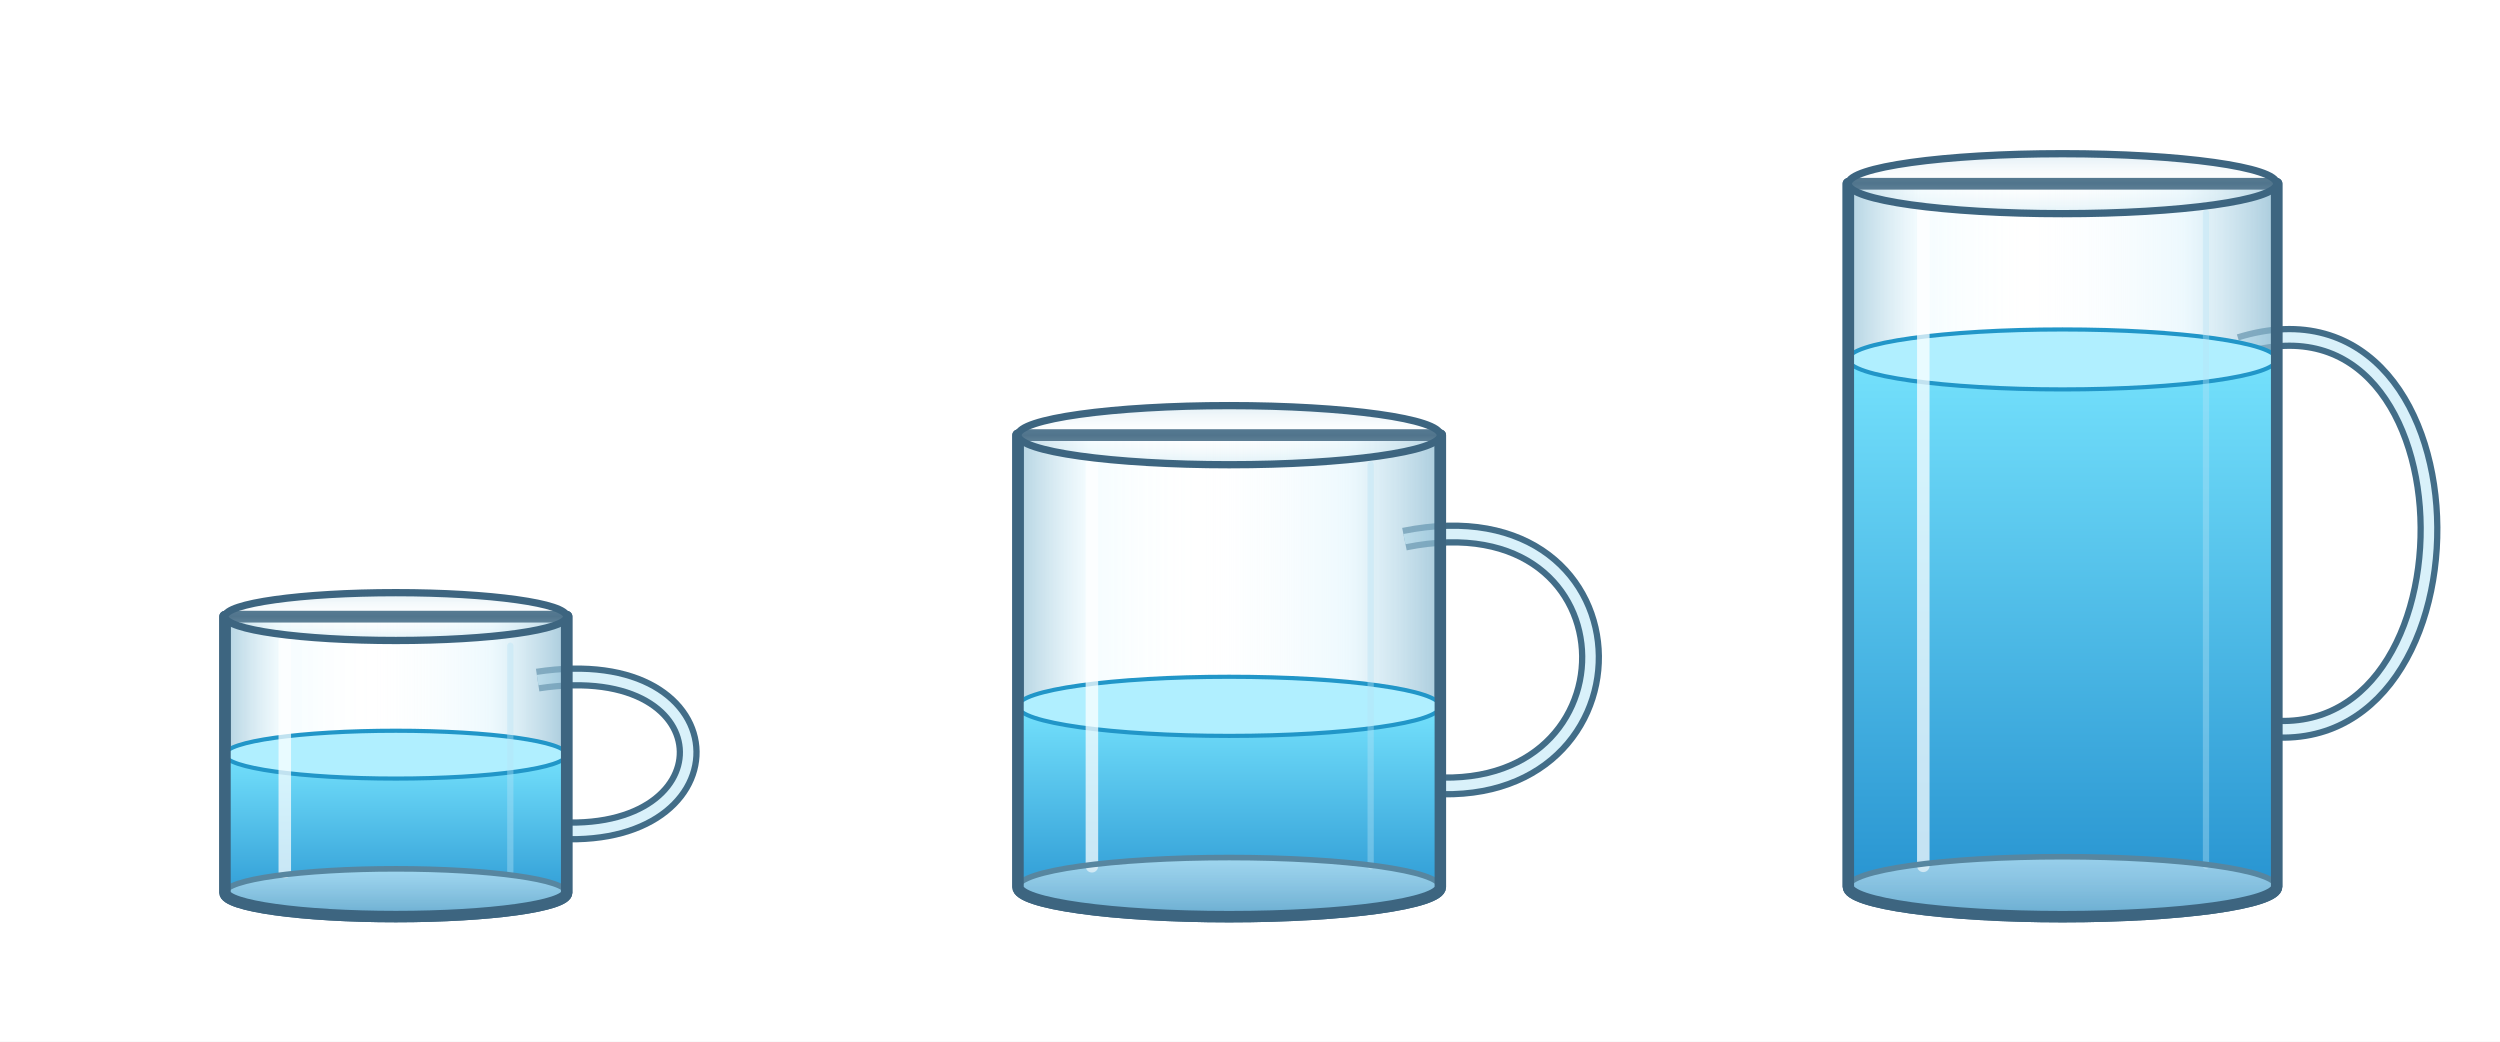
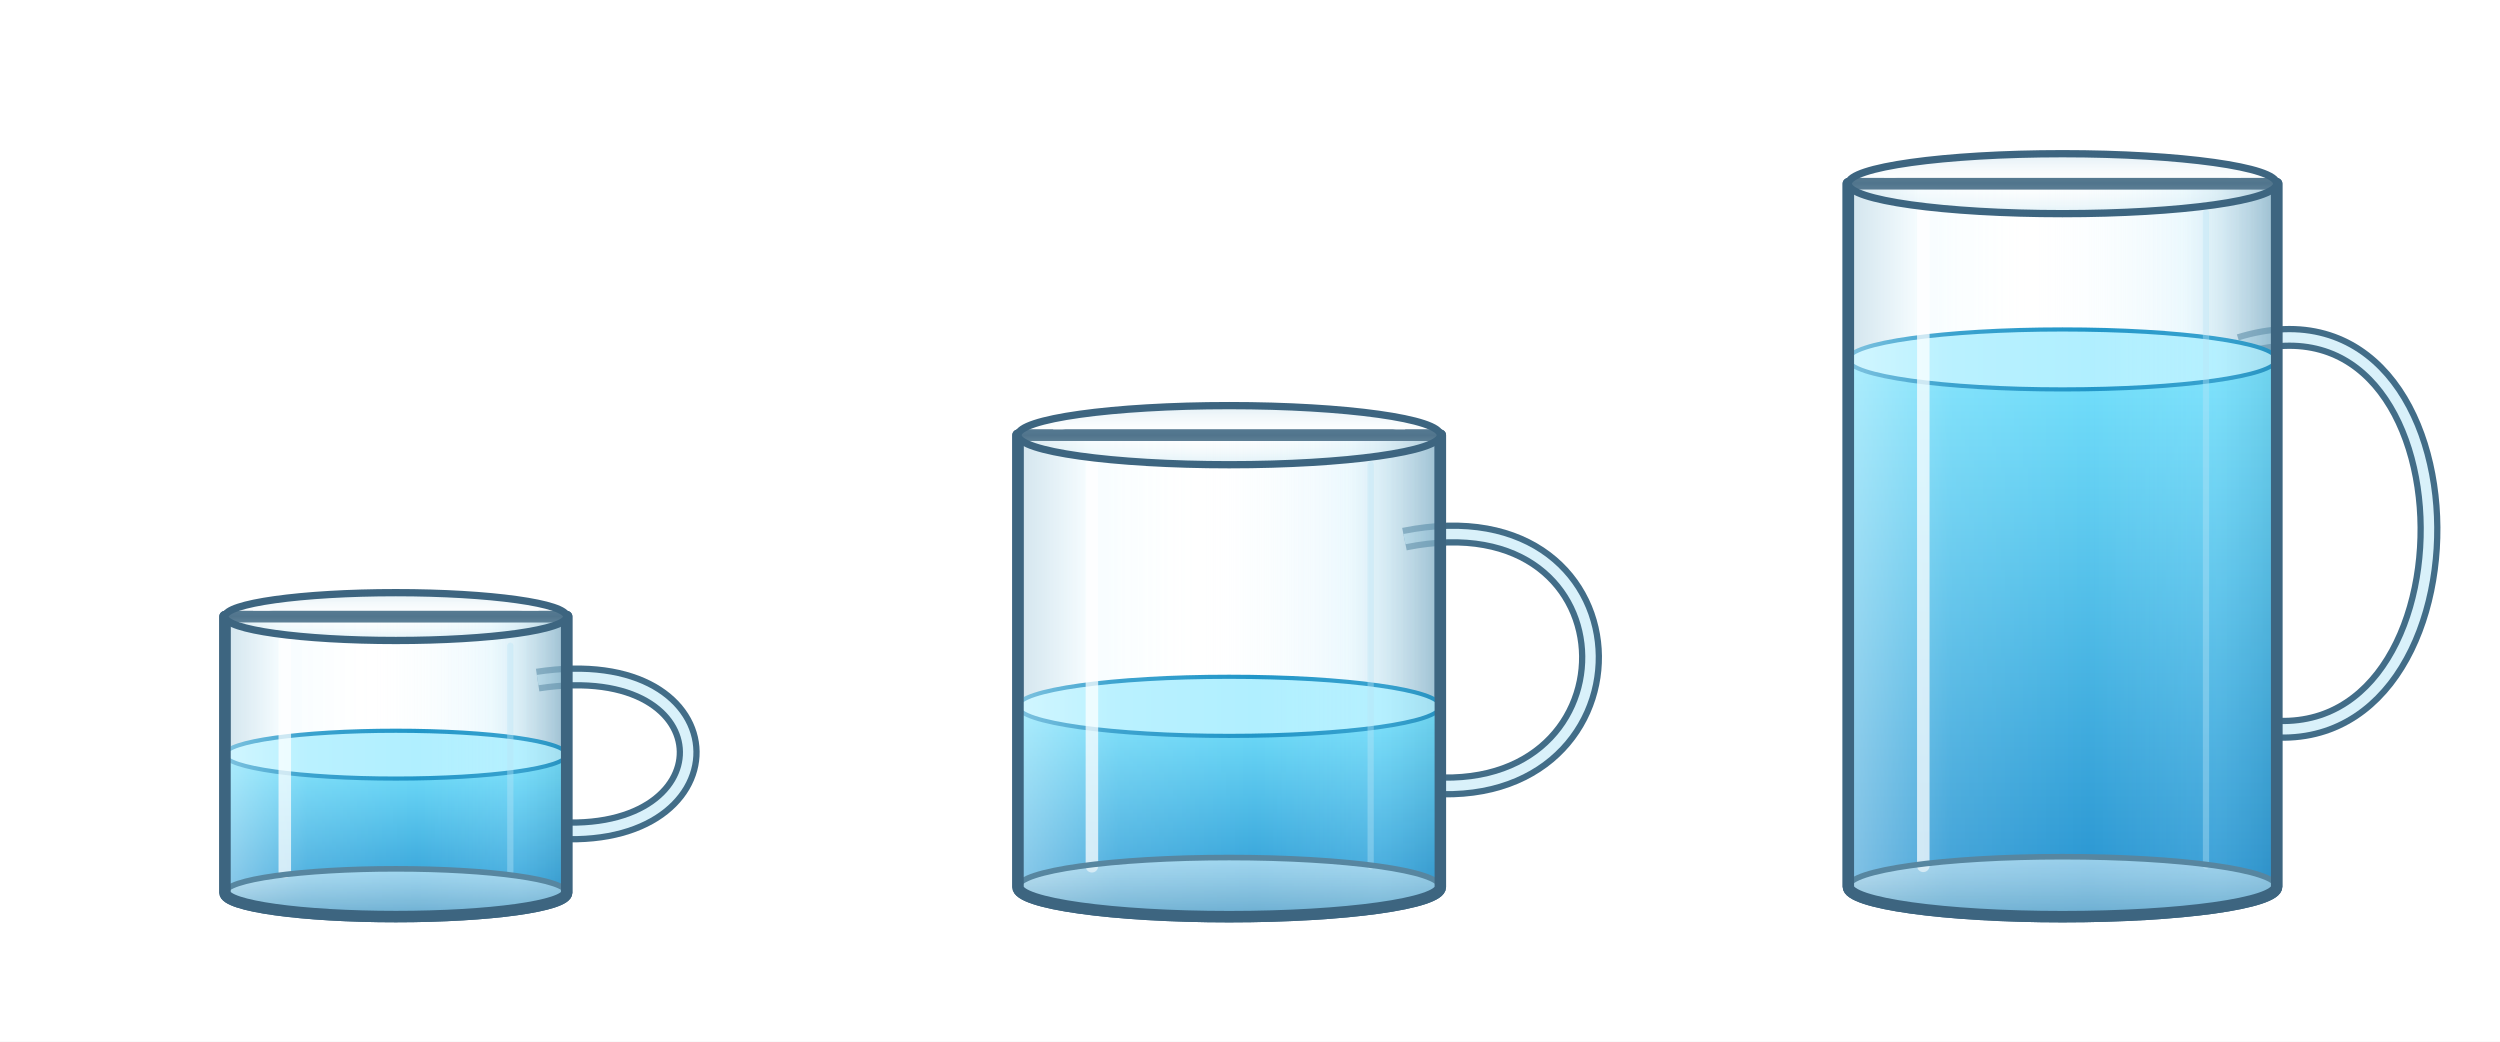
<svg xmlns="http://www.w3.org/2000/svg" width="1200" height="500" viewBox="0 0 1200 500">
  <defs>
    <linearGradient id="glass">
      <stop stop-color="#91bfd5" stop-opacity=".7" />
      <stop offset=".17" stop-color="#eafaff" stop-opacity=".5" />
      <stop offset=".43" stop-color="white" stop-opacity=".12" />
      <stop offset=".78" stop-color="#d8f2fc" stop-opacity=".45" />
      <stop offset="1" stop-color="#8bb9d0" stop-opacity=".75" />
    </linearGradient>
    <linearGradient id="water" x2="0" y2="1">
      <stop stop-color="#74e1fc" />
      <stop offset="1" stop-color="#238fce" />
    </linearGradient>
    <linearGradient id="baseGlass" x2="0" y2="1">
      <stop stop-color="#f1fcff" stop-opacity=".55" />
      <stop offset="1" stop-color="#86b8d0" stop-opacity=".7" />
    </linearGradient>
    <linearGradient id="rim" x2="0" y2="1">
      <stop stop-color="#9cc9dc" stop-opacity=".3" />
      <stop offset=".5" stop-color="white" stop-opacity=".1" />
      <stop offset="1" stop-color="#bce0ed" stop-opacity=".45" />
    </linearGradient>
+     <linearGradient id="brillo">
+       <stop stop-color="white" stop-opacity=".42" />
+       <stop offset=".24" stop-color="white" stop-opacity=".12" />
+       <stop offset=".56" stop-color="white" stop-opacity="0" />
+       <stop offset=".86" stop-color="#d6f5ff" stop-opacity=".12" />
+       <stop offset="1" stop-color="#456f89" stop-opacity=".14" />
+     </linearGradient>
  </defs>
  <rect width="1200" height="500" fill="white" />
  <defs>
    <clipPath id="body0">
      <path d="M107.996,428.519 L107.996,427.139 L107.996,425.758 L107.996,424.377 L107.996,422.996 L107.996,421.615 L107.996,420.234 L107.996,418.853 L107.996,417.472 L107.996,416.091 L107.996,414.711 L107.996,413.33 L107.996,411.949 L107.996,410.568 L107.996,409.187 L107.996,407.806 L107.996,406.425 L107.996,405.044 L107.996,403.663 L107.996,402.282 L107.996,400.901 L107.996,399.521 L107.996,398.14 L107.996,396.759 L107.996,395.378 L107.996,393.997 L107.996,392.616 L107.996,391.235 L107.996,389.854 L107.996,388.473 L107.996,387.092 L107.996,385.711 L107.996,384.33 L107.996,382.95 L107.996,381.569 L107.996,380.188 L107.996,378.807 L107.996,377.426 L107.996,376.045 L107.996,374.664 L107.996,373.283 L107.996,371.902 L107.996,370.522 L107.996,369.141 L107.996,367.76 L107.996,366.379 L107.996,364.998 L107.996,363.617 L107.996,362.236 L107.996,360.855 L107.996,359.474 L107.996,358.093 L107.996,356.712 L107.996,355.332 L107.996,353.951 L107.996,352.57 L107.996,351.189 L107.996,349.808 L107.996,348.427 L107.996,347.046 L107.996,345.665 L107.996,344.284 L107.996,342.903 L107.996,341.522 L107.996,340.142 L107.996,338.761 L107.996,337.38 L107.996,335.999 L107.996,334.618 L107.996,333.237 L107.996,331.856 L107.996,330.475 L107.996,329.094 L107.996,327.713 L107.996,326.332 L107.996,324.952 L107.996,323.571 L107.996,322.19 L107.996,320.809 L107.996,319.428 L107.996,318.047 L107.996,316.666 L107.996,315.285 L107.996,313.904 L107.996,312.524 L107.996,311.143 L107.996,309.762 L107.996,308.381 L107.996,307 L107.996,305.619 L107.996,304.238 L107.996,302.857 L107.996,301.476 L107.996,300.095 L107.996,298.714 L107.996,297.334 L107.996,295.953 L272.003,295.953 L272.003,297.334 L272.003,298.714 L272.003,300.095 L272.003,301.476 L272.003,302.857 L272.003,304.238 L272.003,305.619 L272.003,307 L272.003,308.381 L272.003,309.762 L272.003,311.143 L272.003,312.524 L272.003,313.904 L272.003,315.285 L272.003,316.666 L272.003,318.047 L272.003,319.428 L272.003,320.809 L272.003,322.19 L272.003,323.571 L272.003,324.952 L272.003,326.332 L272.003,327.713 L272.003,329.094 L272.003,330.475 L272.003,331.856 L272.003,333.237 L272.003,334.618 L272.003,335.999 L272.003,337.38 L272.003,338.761 L272.003,340.142 L272.003,341.522 L272.003,342.903 L272.003,344.284 L272.003,345.665 L272.003,347.046 L272.003,348.427 L272.003,349.808 L272.003,351.189 L272.003,352.57 L272.003,353.951 L272.003,355.332 L272.003,356.712 L272.003,358.093 L272.003,359.474 L272.003,360.855 L272.003,362.236 L272.003,363.617 L272.003,364.998 L272.003,366.379 L272.003,367.76 L272.003,369.141 L272.003,370.522 L272.003,371.902 L272.003,373.283 L272.003,374.664 L272.003,376.045 L272.003,377.426 L272.003,378.807 L272.003,380.188 L272.003,381.569 L272.003,382.95 L272.003,384.33 L272.003,385.711 L272.003,387.092 L272.003,388.473 L272.003,389.854 L272.003,391.235 L272.003,392.616 L272.003,393.997 L272.003,395.378 L272.003,396.759 L272.003,398.14 L272.003,399.521 L272.003,400.901 L272.003,402.282 L272.003,403.663 L272.003,405.044 L272.003,406.425 L272.003,407.806 L272.003,409.187 L272.003,410.568 L272.003,411.949 L272.003,413.33 L272.003,414.711 L272.003,416.091 L272.003,417.472 L272.003,418.853 L272.003,420.234 L272.003,421.615 L272.003,422.996 L272.003,424.377 L272.003,425.758 L272.003,427.139 L272.003,428.519 A82.004,11.48 0 0 1 107.996,428.519 Z" />
    </clipPath>
  </defs>
  <path d="M258.063,326.443 C354.007,311.861 354.007,408.635 260.523,398.029" fill="none" stroke="#426d88" stroke-width="11" />
  <path d="M258.063,326.443 C354.007,311.861 354.007,408.635 260.523,398.029" fill="none" stroke="#d9f1fa" stroke-width="5" />
  <path d="M107.996,428.519 L107.996,427.139 L107.996,425.758 L107.996,424.377 L107.996,422.996 L107.996,421.615 L107.996,420.234 L107.996,418.853 L107.996,417.472 L107.996,416.091 L107.996,414.711 L107.996,413.33 L107.996,411.949 L107.996,410.568 L107.996,409.187 L107.996,407.806 L107.996,406.425 L107.996,405.044 L107.996,403.663 L107.996,402.282 L107.996,400.901 L107.996,399.521 L107.996,398.14 L107.996,396.759 L107.996,395.378 L107.996,393.997 L107.996,392.616 L107.996,391.235 L107.996,389.854 L107.996,388.473 L107.996,387.092 L107.996,385.711 L107.996,384.33 L107.996,382.95 L107.996,381.569 L107.996,380.188 L107.996,378.807 L107.996,377.426 L107.996,376.045 L107.996,374.664 L107.996,373.283 L107.996,371.902 L107.996,370.522 L107.996,369.141 L107.996,367.76 L107.996,366.379 L107.996,364.998 L107.996,363.617 L107.996,362.236 L107.996,360.855 L107.996,359.474 L107.996,358.093 L107.996,356.712 L107.996,355.332 L107.996,353.951 L107.996,352.57 L107.996,351.189 L107.996,349.808 L107.996,348.427 L107.996,347.046 L107.996,345.665 L107.996,344.284 L107.996,342.903 L107.996,341.522 L107.996,340.142 L107.996,338.761 L107.996,337.38 L107.996,335.999 L107.996,334.618 L107.996,333.237 L107.996,331.856 L107.996,330.475 L107.996,329.094 L107.996,327.713 L107.996,326.332 L107.996,324.952 L107.996,323.571 L107.996,322.19 L107.996,320.809 L107.996,319.428 L107.996,318.047 L107.996,316.666 L107.996,315.285 L107.996,313.904 L107.996,312.524 L107.996,311.143 L107.996,309.762 L107.996,308.381 L107.996,307 L107.996,305.619 L107.996,304.238 L107.996,302.857 L107.996,301.476 L107.996,300.095 L107.996,298.714 L107.996,297.334 L107.996,295.953 L272.003,295.953 L272.003,297.334 L272.003,298.714 L272.003,300.095 L272.003,301.476 L272.003,302.857 L272.003,304.238 L272.003,305.619 L272.003,307 L272.003,308.381 L272.003,309.762 L272.003,311.143 L272.003,312.524 L272.003,313.904 L272.003,315.285 L272.003,316.666 L272.003,318.047 L272.003,319.428 L272.003,320.809 L272.003,322.19 L272.003,323.571 L272.003,324.952 L272.003,326.332 L272.003,327.713 L272.003,329.094 L272.003,330.475 L272.003,331.856 L272.003,333.237 L272.003,334.618 L272.003,335.999 L272.003,337.38 L272.003,338.761 L272.003,340.142 L272.003,341.522 L272.003,342.903 L272.003,344.284 L272.003,345.665 L272.003,347.046 L272.003,348.427 L272.003,349.808 L272.003,351.189 L272.003,352.57 L272.003,353.951 L272.003,355.332 L272.003,356.712 L272.003,358.093 L272.003,359.474 L272.003,360.855 L272.003,362.236 L272.003,363.617 L272.003,364.998 L272.003,366.379 L272.003,367.76 L272.003,369.141 L272.003,370.522 L272.003,371.902 L272.003,373.283 L272.003,374.664 L272.003,376.045 L272.003,377.426 L272.003,378.807 L272.003,380.188 L272.003,381.569 L272.003,382.95 L272.003,384.33 L272.003,385.711 L272.003,387.092 L272.003,388.473 L272.003,389.854 L272.003,391.235 L272.003,392.616 L272.003,393.997 L272.003,395.378 L272.003,396.759 L272.003,398.14 L272.003,399.521 L272.003,400.901 L272.003,402.282 L272.003,403.663 L272.003,405.044 L272.003,406.425 L272.003,407.806 L272.003,409.187 L272.003,410.568 L272.003,411.949 L272.003,413.33 L272.003,414.711 L272.003,416.091 L272.003,417.472 L272.003,418.853 L272.003,420.234 L272.003,421.615 L272.003,422.996 L272.003,424.377 L272.003,425.758 L272.003,427.139 L272.003,428.519 A82.004,11.48 0 0 1 107.996,428.519 Z" fill="url(#glass)" stroke="#3d6580" stroke-width="5.5" stroke-linejoin="round" />
  <g clip-path="url(#body0)">
    <rect x="0" y="362.236" width="400" height="81.764" fill="url(#water)" />
    <ellipse cx="190" cy="362.236" rx="82.004" ry="11.48" fill="#b0efff" stroke="#2196c8" stroke-width="2" />
    <path d="M136.698 307.953 L136.698 418.519" stroke="white" stroke-opacity=".72" stroke-width="6" stroke-linecap="round" />
    <path d="M244.942 309.953 L244.942 418.519" stroke="#b5e3f6" stroke-opacity=".38" stroke-width="3" stroke-linecap="round" />
  </g>
+   <g aria-hidden="true" clip-path="url(#body0)">
+     <rect x="107.996" y="295.953" width="164.007" height="144.047" fill="url(#brillo)" />
+   </g>
+   <path d="M122.757,293.656 A68.883,7.462 0 0 1 257.243,293.656" fill="none" stroke="white" stroke-opacity=".9" stroke-width="2.8" stroke-linecap="round" />
  <ellipse data-base="true" cx="190" cy="428.519" rx="82.004" ry="11.48" fill="url(#baseGlass)" stroke="#5786a0" stroke-width="2.7" />
  <path d="M107.996,428.519 L107.996,427.139 L107.996,425.758 L107.996,424.377 L107.996,422.996 L107.996,421.615 L107.996,420.234 L107.996,418.853 L107.996,417.472 L107.996,416.091 L107.996,414.711 L107.996,413.33 L107.996,411.949 L107.996,410.568 L107.996,409.187 L107.996,407.806 L107.996,406.425 L107.996,405.044 L107.996,403.663 L107.996,402.282 L107.996,400.901 L107.996,399.521 L107.996,398.14 L107.996,396.759 L107.996,395.378 L107.996,393.997 L107.996,392.616 L107.996,391.235 L107.996,389.854 L107.996,388.473 L107.996,387.092 L107.996,385.711 L107.996,384.33 L107.996,382.95 L107.996,381.569 L107.996,380.188 L107.996,378.807 L107.996,377.426 L107.996,376.045 L107.996,374.664 L107.996,373.283 L107.996,371.902 L107.996,370.522 L107.996,369.141 L107.996,367.76 L107.996,366.379 L107.996,364.998 L107.996,363.617 L107.996,362.236 L107.996,360.855 L107.996,359.474 L107.996,358.093 L107.996,356.712 L107.996,355.332 L107.996,353.951 L107.996,352.57 L107.996,351.189 L107.996,349.808 L107.996,348.427 L107.996,347.046 L107.996,345.665 L107.996,344.284 L107.996,342.903 L107.996,341.522 L107.996,340.142 L107.996,338.761 L107.996,337.38 L107.996,335.999 L107.996,334.618 L107.996,333.237 L107.996,331.856 L107.996,330.475 L107.996,329.094 L107.996,327.713 L107.996,326.332 L107.996,324.952 L107.996,323.571 L107.996,322.19 L107.996,320.809 L107.996,319.428 L107.996,318.047 L107.996,316.666 L107.996,315.285 L107.996,313.904 L107.996,312.524 L107.996,311.143 L107.996,309.762 L107.996,308.381 L107.996,307 L107.996,305.619 L107.996,304.238 L107.996,302.857 L107.996,301.476 L107.996,300.095 L107.996,298.714 L107.996,297.334 L107.996,295.953 L272.003,295.953 L272.003,297.334 L272.003,298.714 L272.003,300.095 L272.003,301.476 L272.003,302.857 L272.003,304.238 L272.003,305.619 L272.003,307 L272.003,308.381 L272.003,309.762 L272.003,311.143 L272.003,312.524 L272.003,313.904 L272.003,315.285 L272.003,316.666 L272.003,318.047 L272.003,319.428 L272.003,320.809 L272.003,322.19 L272.003,323.571 L272.003,324.952 L272.003,326.332 L272.003,327.713 L272.003,329.094 L272.003,330.475 L272.003,331.856 L272.003,333.237 L272.003,334.618 L272.003,335.999 L272.003,337.38 L272.003,338.761 L272.003,340.142 L272.003,341.522 L272.003,342.903 L272.003,344.284 L272.003,345.665 L272.003,347.046 L272.003,348.427 L272.003,349.808 L272.003,351.189 L272.003,352.57 L272.003,353.951 L272.003,355.332 L272.003,356.712 L272.003,358.093 L272.003,359.474 L272.003,360.855 L272.003,362.236 L272.003,363.617 L272.003,364.998 L272.003,366.379 L272.003,367.76 L272.003,369.141 L272.003,370.522 L272.003,371.902 L272.003,373.283 L272.003,374.664 L272.003,376.045 L272.003,377.426 L272.003,378.807 L272.003,380.188 L272.003,381.569 L272.003,382.95 L272.003,384.33 L272.003,385.711 L272.003,387.092 L272.003,388.473 L272.003,389.854 L272.003,391.235 L272.003,392.616 L272.003,393.997 L272.003,395.378 L272.003,396.759 L272.003,398.14 L272.003,399.521 L272.003,400.901 L272.003,402.282 L272.003,403.663 L272.003,405.044 L272.003,406.425 L272.003,407.806 L272.003,409.187 L272.003,410.568 L272.003,411.949 L272.003,413.33 L272.003,414.711 L272.003,416.091 L272.003,417.472 L272.003,418.853 L272.003,420.234 L272.003,421.615 L272.003,422.996 L272.003,424.377 L272.003,425.758 L272.003,427.139 L272.003,428.519 A82.004,11.48 0 0 1 107.996,428.519 Z" fill="none" stroke="#3d6580" stroke-width="5.5" stroke-linejoin="round" />
  <ellipse cx="190" cy="295.953" rx="82.004" ry="11.48" fill="url(#rim)" stroke="#3d6580" stroke-width="3.5" />
  <defs>
    <clipPath id="body1">
      <path d="M488.642,425.81 L488.642,423.55 L488.642,421.291 L488.642,419.031 L488.642,416.771 L488.642,414.512 L488.642,412.252 L488.642,409.992 L488.642,407.733 L488.642,405.473 L488.642,403.213 L488.642,400.954 L488.642,398.694 L488.642,396.434 L488.642,394.175 L488.642,391.915 L488.642,389.655 L488.642,387.396 L488.642,385.136 L488.642,382.876 L488.642,380.617 L488.642,378.357 L488.642,376.097 L488.642,373.838 L488.642,371.578 L488.642,369.318 L488.642,367.059 L488.642,364.799 L488.642,362.539 L488.642,360.28 L488.642,358.02 L488.642,355.76 L488.642,353.501 L488.642,351.241 L488.642,348.981 L488.642,346.722 L488.642,344.462 L488.642,342.202 L488.642,339.943 L488.642,337.683 L488.642,335.423 L488.642,333.164 L488.642,330.904 L488.642,328.644 L488.642,326.385 L488.642,324.125 L488.642,321.865 L488.642,319.606 L488.642,317.346 L488.642,315.086 L488.642,312.827 L488.642,310.567 L488.642,308.307 L488.642,306.048 L488.642,303.788 L488.642,301.528 L488.642,299.269 L488.642,297.009 L488.642,294.749 L488.642,292.49 L488.642,290.23 L488.642,287.97 L488.642,285.711 L488.642,283.451 L488.642,281.191 L488.642,278.932 L488.642,276.672 L488.642,274.412 L488.642,272.153 L488.642,269.893 L488.642,267.633 L488.642,265.374 L488.642,263.114 L488.642,260.854 L488.642,258.595 L488.642,256.335 L488.642,254.075 L488.642,251.816 L488.642,249.556 L488.642,247.296 L488.642,245.037 L488.642,242.777 L488.642,240.518 L488.642,238.258 L488.642,235.998 L488.642,233.738 L488.642,231.479 L488.642,229.219 L488.642,226.959 L488.642,224.7 L488.642,222.44 L488.642,220.18 L488.642,217.921 L488.642,215.661 L488.642,213.401 L488.642,211.142 L488.642,208.882 L691.358,208.882 L691.358,211.142 L691.358,213.401 L691.358,215.661 L691.358,217.921 L691.358,220.18 L691.358,222.44 L691.358,224.7 L691.358,226.959 L691.358,229.219 L691.358,231.479 L691.358,233.738 L691.358,235.998 L691.358,238.258 L691.358,240.518 L691.358,242.777 L691.358,245.037 L691.358,247.296 L691.358,249.556 L691.358,251.816 L691.358,254.075 L691.358,256.335 L691.358,258.595 L691.358,260.854 L691.358,263.114 L691.358,265.374 L691.358,267.633 L691.358,269.893 L691.358,272.153 L691.358,274.412 L691.358,276.672 L691.358,278.932 L691.358,281.191 L691.358,283.451 L691.358,285.711 L691.358,287.97 L691.358,290.23 L691.358,292.49 L691.358,294.749 L691.358,297.009 L691.358,299.269 L691.358,301.528 L691.358,303.788 L691.358,306.048 L691.358,308.307 L691.358,310.567 L691.358,312.827 L691.358,315.086 L691.358,317.346 L691.358,319.606 L691.358,321.865 L691.358,324.125 L691.358,326.385 L691.358,328.644 L691.358,330.904 L691.358,333.164 L691.358,335.423 L691.358,337.683 L691.358,339.943 L691.358,342.202 L691.358,344.462 L691.358,346.722 L691.358,348.981 L691.358,351.241 L691.358,353.501 L691.358,355.76 L691.358,358.02 L691.358,360.28 L691.358,362.539 L691.358,364.799 L691.358,367.059 L691.358,369.318 L691.358,371.578 L691.358,373.838 L691.358,376.097 L691.358,378.357 L691.358,380.617 L691.358,382.876 L691.358,385.136 L691.358,387.396 L691.358,389.655 L691.358,391.915 L691.358,394.175 L691.358,396.434 L691.358,398.694 L691.358,400.954 L691.358,403.213 L691.358,405.473 L691.358,407.733 L691.358,409.992 L691.358,412.252 L691.358,414.512 L691.358,416.771 L691.358,419.031 L691.358,421.291 L691.358,423.55 L691.358,425.81 A101.358,14.19 0 0 1 488.642,425.81 Z" />
    </clipPath>
  </defs>
  <path d="M674.127,258.776 C792.716,234.913 792.716,393.271 677.168,375.916" fill="none" stroke="#426d88" stroke-width="11" />
  <path d="M674.127,258.776 C792.716,234.913 792.716,393.271 677.168,375.916" fill="none" stroke="#d9f1fa" stroke-width="5" />
  <path d="M488.642,425.81 L488.642,423.55 L488.642,421.291 L488.642,419.031 L488.642,416.771 L488.642,414.512 L488.642,412.252 L488.642,409.992 L488.642,407.733 L488.642,405.473 L488.642,403.213 L488.642,400.954 L488.642,398.694 L488.642,396.434 L488.642,394.175 L488.642,391.915 L488.642,389.655 L488.642,387.396 L488.642,385.136 L488.642,382.876 L488.642,380.617 L488.642,378.357 L488.642,376.097 L488.642,373.838 L488.642,371.578 L488.642,369.318 L488.642,367.059 L488.642,364.799 L488.642,362.539 L488.642,360.28 L488.642,358.02 L488.642,355.76 L488.642,353.501 L488.642,351.241 L488.642,348.981 L488.642,346.722 L488.642,344.462 L488.642,342.202 L488.642,339.943 L488.642,337.683 L488.642,335.423 L488.642,333.164 L488.642,330.904 L488.642,328.644 L488.642,326.385 L488.642,324.125 L488.642,321.865 L488.642,319.606 L488.642,317.346 L488.642,315.086 L488.642,312.827 L488.642,310.567 L488.642,308.307 L488.642,306.048 L488.642,303.788 L488.642,301.528 L488.642,299.269 L488.642,297.009 L488.642,294.749 L488.642,292.49 L488.642,290.23 L488.642,287.97 L488.642,285.711 L488.642,283.451 L488.642,281.191 L488.642,278.932 L488.642,276.672 L488.642,274.412 L488.642,272.153 L488.642,269.893 L488.642,267.633 L488.642,265.374 L488.642,263.114 L488.642,260.854 L488.642,258.595 L488.642,256.335 L488.642,254.075 L488.642,251.816 L488.642,249.556 L488.642,247.296 L488.642,245.037 L488.642,242.777 L488.642,240.518 L488.642,238.258 L488.642,235.998 L488.642,233.738 L488.642,231.479 L488.642,229.219 L488.642,226.959 L488.642,224.7 L488.642,222.44 L488.642,220.18 L488.642,217.921 L488.642,215.661 L488.642,213.401 L488.642,211.142 L488.642,208.882 L691.358,208.882 L691.358,211.142 L691.358,213.401 L691.358,215.661 L691.358,217.921 L691.358,220.18 L691.358,222.44 L691.358,224.7 L691.358,226.959 L691.358,229.219 L691.358,231.479 L691.358,233.738 L691.358,235.998 L691.358,238.258 L691.358,240.518 L691.358,242.777 L691.358,245.037 L691.358,247.296 L691.358,249.556 L691.358,251.816 L691.358,254.075 L691.358,256.335 L691.358,258.595 L691.358,260.854 L691.358,263.114 L691.358,265.374 L691.358,267.633 L691.358,269.893 L691.358,272.153 L691.358,274.412 L691.358,276.672 L691.358,278.932 L691.358,281.191 L691.358,283.451 L691.358,285.711 L691.358,287.97 L691.358,290.23 L691.358,292.49 L691.358,294.749 L691.358,297.009 L691.358,299.269 L691.358,301.528 L691.358,303.788 L691.358,306.048 L691.358,308.307 L691.358,310.567 L691.358,312.827 L691.358,315.086 L691.358,317.346 L691.358,319.606 L691.358,321.865 L691.358,324.125 L691.358,326.385 L691.358,328.644 L691.358,330.904 L691.358,333.164 L691.358,335.423 L691.358,337.683 L691.358,339.943 L691.358,342.202 L691.358,344.462 L691.358,346.722 L691.358,348.981 L691.358,351.241 L691.358,353.501 L691.358,355.76 L691.358,358.02 L691.358,360.28 L691.358,362.539 L691.358,364.799 L691.358,367.059 L691.358,369.318 L691.358,371.578 L691.358,373.838 L691.358,376.097 L691.358,378.357 L691.358,380.617 L691.358,382.876 L691.358,385.136 L691.358,387.396 L691.358,389.655 L691.358,391.915 L691.358,394.175 L691.358,396.434 L691.358,398.694 L691.358,400.954 L691.358,403.213 L691.358,405.473 L691.358,407.733 L691.358,409.992 L691.358,412.252 L691.358,414.512 L691.358,416.771 L691.358,419.031 L691.358,421.291 L691.358,423.55 L691.358,425.81 A101.358,14.19 0 0 1 488.642,425.81 Z" fill="url(#glass)" stroke="#3d6580" stroke-width="5.5" stroke-linejoin="round" />
  <g clip-path="url(#body1)">
    <rect x="400" y="339.039" width="400" height="104.961" fill="url(#water)" />
    <ellipse cx="590" cy="339.039" rx="101.358" ry="14.19" fill="#b0efff" stroke="#2196c8" stroke-width="2" />
    <path d="M524.117 220.882 L524.117 415.81" stroke="white" stroke-opacity=".72" stroke-width="6" stroke-linecap="round" />
    <path d="M657.91 222.882 L657.91 415.81" stroke="#b5e3f6" stroke-opacity=".38" stroke-width="3" stroke-linecap="round" />
  </g>
+   <g aria-hidden="true" clip-path="url(#body1)">
+     <rect x="488.642" y="208.882" width="202.716" height="231.118" fill="url(#brillo)" />
+   </g>
+   <path d="M506.886,206.044 A85.141,9.224 0 0 1 673.114,206.044" fill="none" stroke="white" stroke-opacity=".9" stroke-width="2.8" stroke-linecap="round" />
  <ellipse data-base="true" cx="590" cy="425.81" rx="101.358" ry="14.19" fill="url(#baseGlass)" stroke="#5786a0" stroke-width="2.7" />
  <path d="M488.642,425.81 L488.642,423.55 L488.642,421.291 L488.642,419.031 L488.642,416.771 L488.642,414.512 L488.642,412.252 L488.642,409.992 L488.642,407.733 L488.642,405.473 L488.642,403.213 L488.642,400.954 L488.642,398.694 L488.642,396.434 L488.642,394.175 L488.642,391.915 L488.642,389.655 L488.642,387.396 L488.642,385.136 L488.642,382.876 L488.642,380.617 L488.642,378.357 L488.642,376.097 L488.642,373.838 L488.642,371.578 L488.642,369.318 L488.642,367.059 L488.642,364.799 L488.642,362.539 L488.642,360.28 L488.642,358.02 L488.642,355.76 L488.642,353.501 L488.642,351.241 L488.642,348.981 L488.642,346.722 L488.642,344.462 L488.642,342.202 L488.642,339.943 L488.642,337.683 L488.642,335.423 L488.642,333.164 L488.642,330.904 L488.642,328.644 L488.642,326.385 L488.642,324.125 L488.642,321.865 L488.642,319.606 L488.642,317.346 L488.642,315.086 L488.642,312.827 L488.642,310.567 L488.642,308.307 L488.642,306.048 L488.642,303.788 L488.642,301.528 L488.642,299.269 L488.642,297.009 L488.642,294.749 L488.642,292.49 L488.642,290.23 L488.642,287.97 L488.642,285.711 L488.642,283.451 L488.642,281.191 L488.642,278.932 L488.642,276.672 L488.642,274.412 L488.642,272.153 L488.642,269.893 L488.642,267.633 L488.642,265.374 L488.642,263.114 L488.642,260.854 L488.642,258.595 L488.642,256.335 L488.642,254.075 L488.642,251.816 L488.642,249.556 L488.642,247.296 L488.642,245.037 L488.642,242.777 L488.642,240.518 L488.642,238.258 L488.642,235.998 L488.642,233.738 L488.642,231.479 L488.642,229.219 L488.642,226.959 L488.642,224.7 L488.642,222.44 L488.642,220.18 L488.642,217.921 L488.642,215.661 L488.642,213.401 L488.642,211.142 L488.642,208.882 L691.358,208.882 L691.358,211.142 L691.358,213.401 L691.358,215.661 L691.358,217.921 L691.358,220.18 L691.358,222.44 L691.358,224.7 L691.358,226.959 L691.358,229.219 L691.358,231.479 L691.358,233.738 L691.358,235.998 L691.358,238.258 L691.358,240.518 L691.358,242.777 L691.358,245.037 L691.358,247.296 L691.358,249.556 L691.358,251.816 L691.358,254.075 L691.358,256.335 L691.358,258.595 L691.358,260.854 L691.358,263.114 L691.358,265.374 L691.358,267.633 L691.358,269.893 L691.358,272.153 L691.358,274.412 L691.358,276.672 L691.358,278.932 L691.358,281.191 L691.358,283.451 L691.358,285.711 L691.358,287.97 L691.358,290.23 L691.358,292.49 L691.358,294.749 L691.358,297.009 L691.358,299.269 L691.358,301.528 L691.358,303.788 L691.358,306.048 L691.358,308.307 L691.358,310.567 L691.358,312.827 L691.358,315.086 L691.358,317.346 L691.358,319.606 L691.358,321.865 L691.358,324.125 L691.358,326.385 L691.358,328.644 L691.358,330.904 L691.358,333.164 L691.358,335.423 L691.358,337.683 L691.358,339.943 L691.358,342.202 L691.358,344.462 L691.358,346.722 L691.358,348.981 L691.358,351.241 L691.358,353.501 L691.358,355.76 L691.358,358.02 L691.358,360.28 L691.358,362.539 L691.358,364.799 L691.358,367.059 L691.358,369.318 L691.358,371.578 L691.358,373.838 L691.358,376.097 L691.358,378.357 L691.358,380.617 L691.358,382.876 L691.358,385.136 L691.358,387.396 L691.358,389.655 L691.358,391.915 L691.358,394.175 L691.358,396.434 L691.358,398.694 L691.358,400.954 L691.358,403.213 L691.358,405.473 L691.358,407.733 L691.358,409.992 L691.358,412.252 L691.358,414.512 L691.358,416.771 L691.358,419.031 L691.358,421.291 L691.358,423.55 L691.358,425.81 A101.358,14.19 0 0 1 488.642,425.81 Z" fill="none" stroke="#3d6580" stroke-width="5.5" stroke-linejoin="round" />
  <ellipse cx="590" cy="208.882" rx="101.358" ry="14.19" fill="url(#rim)" stroke="#3d6580" stroke-width="3.5" />
  <defs>
    <clipPath id="body2">
      <path d="M887.203,425.608 L887.203,422.093 L887.203,418.578 L887.203,415.063 L887.203,411.548 L887.203,408.033 L887.203,404.518 L887.203,401.003 L887.203,397.488 L887.203,393.973 L887.203,390.458 L887.203,386.943 L887.203,383.428 L887.203,379.913 L887.203,376.398 L887.203,372.883 L887.203,369.368 L887.203,365.853 L887.203,362.338 L887.203,358.823 L887.203,355.308 L887.203,351.793 L887.203,348.278 L887.203,344.763 L887.203,341.248 L887.203,337.733 L887.203,334.218 L887.203,330.702 L887.203,327.188 L887.203,323.673 L887.203,320.157 L887.203,316.642 L887.203,313.127 L887.203,309.612 L887.203,306.097 L887.203,302.582 L887.203,299.067 L887.203,295.552 L887.203,292.037 L887.203,288.522 L887.203,285.007 L887.203,281.492 L887.203,277.977 L887.203,274.462 L887.203,270.947 L887.203,267.432 L887.203,263.917 L887.203,260.402 L887.203,256.887 L887.203,253.372 L887.203,249.857 L887.203,246.342 L887.203,242.827 L887.203,239.312 L887.203,235.797 L887.203,232.282 L887.203,228.767 L887.203,225.252 L887.203,221.737 L887.203,218.221 L887.203,214.707 L887.203,211.191 L887.203,207.676 L887.203,204.161 L887.203,200.646 L887.203,197.131 L887.203,193.616 L887.203,190.101 L887.203,186.586 L887.203,183.071 L887.203,179.556 L887.203,176.041 L887.203,172.526 L887.203,169.011 L887.203,165.496 L887.203,161.981 L887.203,158.466 L887.203,154.951 L887.203,151.436 L887.203,147.921 L887.203,144.406 L887.203,140.891 L887.203,137.376 L887.203,133.861 L887.203,130.346 L887.203,126.831 L887.203,123.316 L887.203,119.801 L887.203,116.286 L887.203,112.771 L887.203,109.255 L887.203,105.74 L887.203,102.225 L887.203,98.71 L887.203,95.195 L887.203,91.68 L887.203,88.165 L1092.797,88.165 L1092.797,91.68 L1092.797,95.195 L1092.797,98.71 L1092.797,102.225 L1092.797,105.74 L1092.797,109.255 L1092.797,112.771 L1092.797,116.286 L1092.797,119.801 L1092.797,123.316 L1092.797,126.831 L1092.797,130.346 L1092.797,133.861 L1092.797,137.376 L1092.797,140.891 L1092.797,144.406 L1092.797,147.921 L1092.797,151.436 L1092.797,154.951 L1092.797,158.466 L1092.797,161.981 L1092.797,165.496 L1092.797,169.011 L1092.797,172.526 L1092.797,176.041 L1092.797,179.556 L1092.797,183.071 L1092.797,186.586 L1092.797,190.101 L1092.797,193.616 L1092.797,197.131 L1092.797,200.646 L1092.797,204.161 L1092.797,207.676 L1092.797,211.191 L1092.797,214.707 L1092.797,218.221 L1092.797,221.737 L1092.797,225.252 L1092.797,228.767 L1092.797,232.282 L1092.797,235.797 L1092.797,239.312 L1092.797,242.827 L1092.797,246.342 L1092.797,249.857 L1092.797,253.372 L1092.797,256.887 L1092.797,260.402 L1092.797,263.917 L1092.797,267.432 L1092.797,270.947 L1092.797,274.462 L1092.797,277.977 L1092.797,281.492 L1092.797,285.007 L1092.797,288.522 L1092.797,292.037 L1092.797,295.552 L1092.797,299.067 L1092.797,302.582 L1092.797,306.097 L1092.797,309.612 L1092.797,313.127 L1092.797,316.642 L1092.797,320.157 L1092.797,323.673 L1092.797,327.188 L1092.797,330.702 L1092.797,334.218 L1092.797,337.733 L1092.797,341.248 L1092.797,344.763 L1092.797,348.278 L1092.797,351.793 L1092.797,355.308 L1092.797,358.823 L1092.797,362.338 L1092.797,365.853 L1092.797,369.368 L1092.797,372.883 L1092.797,376.398 L1092.797,379.913 L1092.797,383.428 L1092.797,386.943 L1092.797,390.458 L1092.797,393.973 L1092.797,397.488 L1092.797,401.003 L1092.797,404.518 L1092.797,408.033 L1092.797,411.548 L1092.797,415.063 L1092.797,418.578 L1092.797,422.093 L1092.797,425.608 A102.797,14.392 0 0 1 887.203,425.608 Z" />
    </clipPath>
  </defs>
  <path d="M1075.322,165.777 C1195.594,128.659 1195.594,374.992 1078.406,347.997" fill="none" stroke="#426d88" stroke-width="11" />
  <path d="M1075.322,165.777 C1195.594,128.659 1195.594,374.992 1078.406,347.997" fill="none" stroke="#d9f1fa" stroke-width="5" />
  <path d="M887.203,425.608 L887.203,422.093 L887.203,418.578 L887.203,415.063 L887.203,411.548 L887.203,408.033 L887.203,404.518 L887.203,401.003 L887.203,397.488 L887.203,393.973 L887.203,390.458 L887.203,386.943 L887.203,383.428 L887.203,379.913 L887.203,376.398 L887.203,372.883 L887.203,369.368 L887.203,365.853 L887.203,362.338 L887.203,358.823 L887.203,355.308 L887.203,351.793 L887.203,348.278 L887.203,344.763 L887.203,341.248 L887.203,337.733 L887.203,334.218 L887.203,330.702 L887.203,327.188 L887.203,323.673 L887.203,320.157 L887.203,316.642 L887.203,313.127 L887.203,309.612 L887.203,306.097 L887.203,302.582 L887.203,299.067 L887.203,295.552 L887.203,292.037 L887.203,288.522 L887.203,285.007 L887.203,281.492 L887.203,277.977 L887.203,274.462 L887.203,270.947 L887.203,267.432 L887.203,263.917 L887.203,260.402 L887.203,256.887 L887.203,253.372 L887.203,249.857 L887.203,246.342 L887.203,242.827 L887.203,239.312 L887.203,235.797 L887.203,232.282 L887.203,228.767 L887.203,225.252 L887.203,221.737 L887.203,218.221 L887.203,214.707 L887.203,211.191 L887.203,207.676 L887.203,204.161 L887.203,200.646 L887.203,197.131 L887.203,193.616 L887.203,190.101 L887.203,186.586 L887.203,183.071 L887.203,179.556 L887.203,176.041 L887.203,172.526 L887.203,169.011 L887.203,165.496 L887.203,161.981 L887.203,158.466 L887.203,154.951 L887.203,151.436 L887.203,147.921 L887.203,144.406 L887.203,140.891 L887.203,137.376 L887.203,133.861 L887.203,130.346 L887.203,126.831 L887.203,123.316 L887.203,119.801 L887.203,116.286 L887.203,112.771 L887.203,109.255 L887.203,105.74 L887.203,102.225 L887.203,98.71 L887.203,95.195 L887.203,91.68 L887.203,88.165 L1092.797,88.165 L1092.797,91.68 L1092.797,95.195 L1092.797,98.71 L1092.797,102.225 L1092.797,105.74 L1092.797,109.255 L1092.797,112.771 L1092.797,116.286 L1092.797,119.801 L1092.797,123.316 L1092.797,126.831 L1092.797,130.346 L1092.797,133.861 L1092.797,137.376 L1092.797,140.891 L1092.797,144.406 L1092.797,147.921 L1092.797,151.436 L1092.797,154.951 L1092.797,158.466 L1092.797,161.981 L1092.797,165.496 L1092.797,169.011 L1092.797,172.526 L1092.797,176.041 L1092.797,179.556 L1092.797,183.071 L1092.797,186.586 L1092.797,190.101 L1092.797,193.616 L1092.797,197.131 L1092.797,200.646 L1092.797,204.161 L1092.797,207.676 L1092.797,211.191 L1092.797,214.707 L1092.797,218.221 L1092.797,221.737 L1092.797,225.252 L1092.797,228.767 L1092.797,232.282 L1092.797,235.797 L1092.797,239.312 L1092.797,242.827 L1092.797,246.342 L1092.797,249.857 L1092.797,253.372 L1092.797,256.887 L1092.797,260.402 L1092.797,263.917 L1092.797,267.432 L1092.797,270.947 L1092.797,274.462 L1092.797,277.977 L1092.797,281.492 L1092.797,285.007 L1092.797,288.522 L1092.797,292.037 L1092.797,295.552 L1092.797,299.067 L1092.797,302.582 L1092.797,306.097 L1092.797,309.612 L1092.797,313.127 L1092.797,316.642 L1092.797,320.157 L1092.797,323.673 L1092.797,327.188 L1092.797,330.702 L1092.797,334.218 L1092.797,337.733 L1092.797,341.248 L1092.797,344.763 L1092.797,348.278 L1092.797,351.793 L1092.797,355.308 L1092.797,358.823 L1092.797,362.338 L1092.797,365.853 L1092.797,369.368 L1092.797,372.883 L1092.797,376.398 L1092.797,379.913 L1092.797,383.428 L1092.797,386.943 L1092.797,390.458 L1092.797,393.973 L1092.797,397.488 L1092.797,401.003 L1092.797,404.518 L1092.797,408.033 L1092.797,411.548 L1092.797,415.063 L1092.797,418.578 L1092.797,422.093 L1092.797,425.608 A102.797,14.392 0 0 1 887.203,425.608 Z" fill="url(#glass)" stroke="#3d6580" stroke-width="5.5" stroke-linejoin="round" />
  <g clip-path="url(#body2)">
    <rect x="800" y="172.526" width="400" height="271.474" fill="url(#water)" />
    <ellipse cx="990" cy="172.526" rx="102.797" ry="14.392" fill="#b0efff" stroke="#2196c8" stroke-width="2" />
    <path d="M923.182 100.165 L923.182 415.608" stroke="white" stroke-opacity=".72" stroke-width="6" stroke-linecap="round" />
    <path d="M1058.874 102.165 L1058.874 415.608" stroke="#b5e3f6" stroke-opacity=".38" stroke-width="3" stroke-linecap="round" />
  </g>
+   <g aria-hidden="true" clip-path="url(#body2)">
+     <rect x="887.203" y="88.165" width="205.594" height="351.835" fill="url(#brillo)" />
+   </g>
+   <path d="M905.706,85.287 A86.35,9.354 0 0 1 1074.294,85.287" fill="none" stroke="white" stroke-opacity=".9" stroke-width="2.8" stroke-linecap="round" />
  <ellipse data-base="true" cx="990" cy="425.608" rx="102.797" ry="14.392" fill="url(#baseGlass)" stroke="#5786a0" stroke-width="2.7" />
  <path d="M887.203,425.608 L887.203,422.093 L887.203,418.578 L887.203,415.063 L887.203,411.548 L887.203,408.033 L887.203,404.518 L887.203,401.003 L887.203,397.488 L887.203,393.973 L887.203,390.458 L887.203,386.943 L887.203,383.428 L887.203,379.913 L887.203,376.398 L887.203,372.883 L887.203,369.368 L887.203,365.853 L887.203,362.338 L887.203,358.823 L887.203,355.308 L887.203,351.793 L887.203,348.278 L887.203,344.763 L887.203,341.248 L887.203,337.733 L887.203,334.218 L887.203,330.702 L887.203,327.188 L887.203,323.673 L887.203,320.157 L887.203,316.642 L887.203,313.127 L887.203,309.612 L887.203,306.097 L887.203,302.582 L887.203,299.067 L887.203,295.552 L887.203,292.037 L887.203,288.522 L887.203,285.007 L887.203,281.492 L887.203,277.977 L887.203,274.462 L887.203,270.947 L887.203,267.432 L887.203,263.917 L887.203,260.402 L887.203,256.887 L887.203,253.372 L887.203,249.857 L887.203,246.342 L887.203,242.827 L887.203,239.312 L887.203,235.797 L887.203,232.282 L887.203,228.767 L887.203,225.252 L887.203,221.737 L887.203,218.221 L887.203,214.707 L887.203,211.191 L887.203,207.676 L887.203,204.161 L887.203,200.646 L887.203,197.131 L887.203,193.616 L887.203,190.101 L887.203,186.586 L887.203,183.071 L887.203,179.556 L887.203,176.041 L887.203,172.526 L887.203,169.011 L887.203,165.496 L887.203,161.981 L887.203,158.466 L887.203,154.951 L887.203,151.436 L887.203,147.921 L887.203,144.406 L887.203,140.891 L887.203,137.376 L887.203,133.861 L887.203,130.346 L887.203,126.831 L887.203,123.316 L887.203,119.801 L887.203,116.286 L887.203,112.771 L887.203,109.255 L887.203,105.74 L887.203,102.225 L887.203,98.71 L887.203,95.195 L887.203,91.68 L887.203,88.165 L1092.797,88.165 L1092.797,91.68 L1092.797,95.195 L1092.797,98.71 L1092.797,102.225 L1092.797,105.74 L1092.797,109.255 L1092.797,112.771 L1092.797,116.286 L1092.797,119.801 L1092.797,123.316 L1092.797,126.831 L1092.797,130.346 L1092.797,133.861 L1092.797,137.376 L1092.797,140.891 L1092.797,144.406 L1092.797,147.921 L1092.797,151.436 L1092.797,154.951 L1092.797,158.466 L1092.797,161.981 L1092.797,165.496 L1092.797,169.011 L1092.797,172.526 L1092.797,176.041 L1092.797,179.556 L1092.797,183.071 L1092.797,186.586 L1092.797,190.101 L1092.797,193.616 L1092.797,197.131 L1092.797,200.646 L1092.797,204.161 L1092.797,207.676 L1092.797,211.191 L1092.797,214.707 L1092.797,218.221 L1092.797,221.737 L1092.797,225.252 L1092.797,228.767 L1092.797,232.282 L1092.797,235.797 L1092.797,239.312 L1092.797,242.827 L1092.797,246.342 L1092.797,249.857 L1092.797,253.372 L1092.797,256.887 L1092.797,260.402 L1092.797,263.917 L1092.797,267.432 L1092.797,270.947 L1092.797,274.462 L1092.797,277.977 L1092.797,281.492 L1092.797,285.007 L1092.797,288.522 L1092.797,292.037 L1092.797,295.552 L1092.797,299.067 L1092.797,302.582 L1092.797,306.097 L1092.797,309.612 L1092.797,313.127 L1092.797,316.642 L1092.797,320.157 L1092.797,323.673 L1092.797,327.188 L1092.797,330.702 L1092.797,334.218 L1092.797,337.733 L1092.797,341.248 L1092.797,344.763 L1092.797,348.278 L1092.797,351.793 L1092.797,355.308 L1092.797,358.823 L1092.797,362.338 L1092.797,365.853 L1092.797,369.368 L1092.797,372.883 L1092.797,376.398 L1092.797,379.913 L1092.797,383.428 L1092.797,386.943 L1092.797,390.458 L1092.797,393.973 L1092.797,397.488 L1092.797,401.003 L1092.797,404.518 L1092.797,408.033 L1092.797,411.548 L1092.797,415.063 L1092.797,418.578 L1092.797,422.093 L1092.797,425.608 A102.797,14.392 0 0 1 887.203,425.608 Z" fill="none" stroke="#3d6580" stroke-width="5.5" stroke-linejoin="round" />
  <ellipse cx="990" cy="88.165" rx="102.797" ry="14.392" fill="url(#rim)" stroke="#3d6580" stroke-width="3.5" />
</svg>
